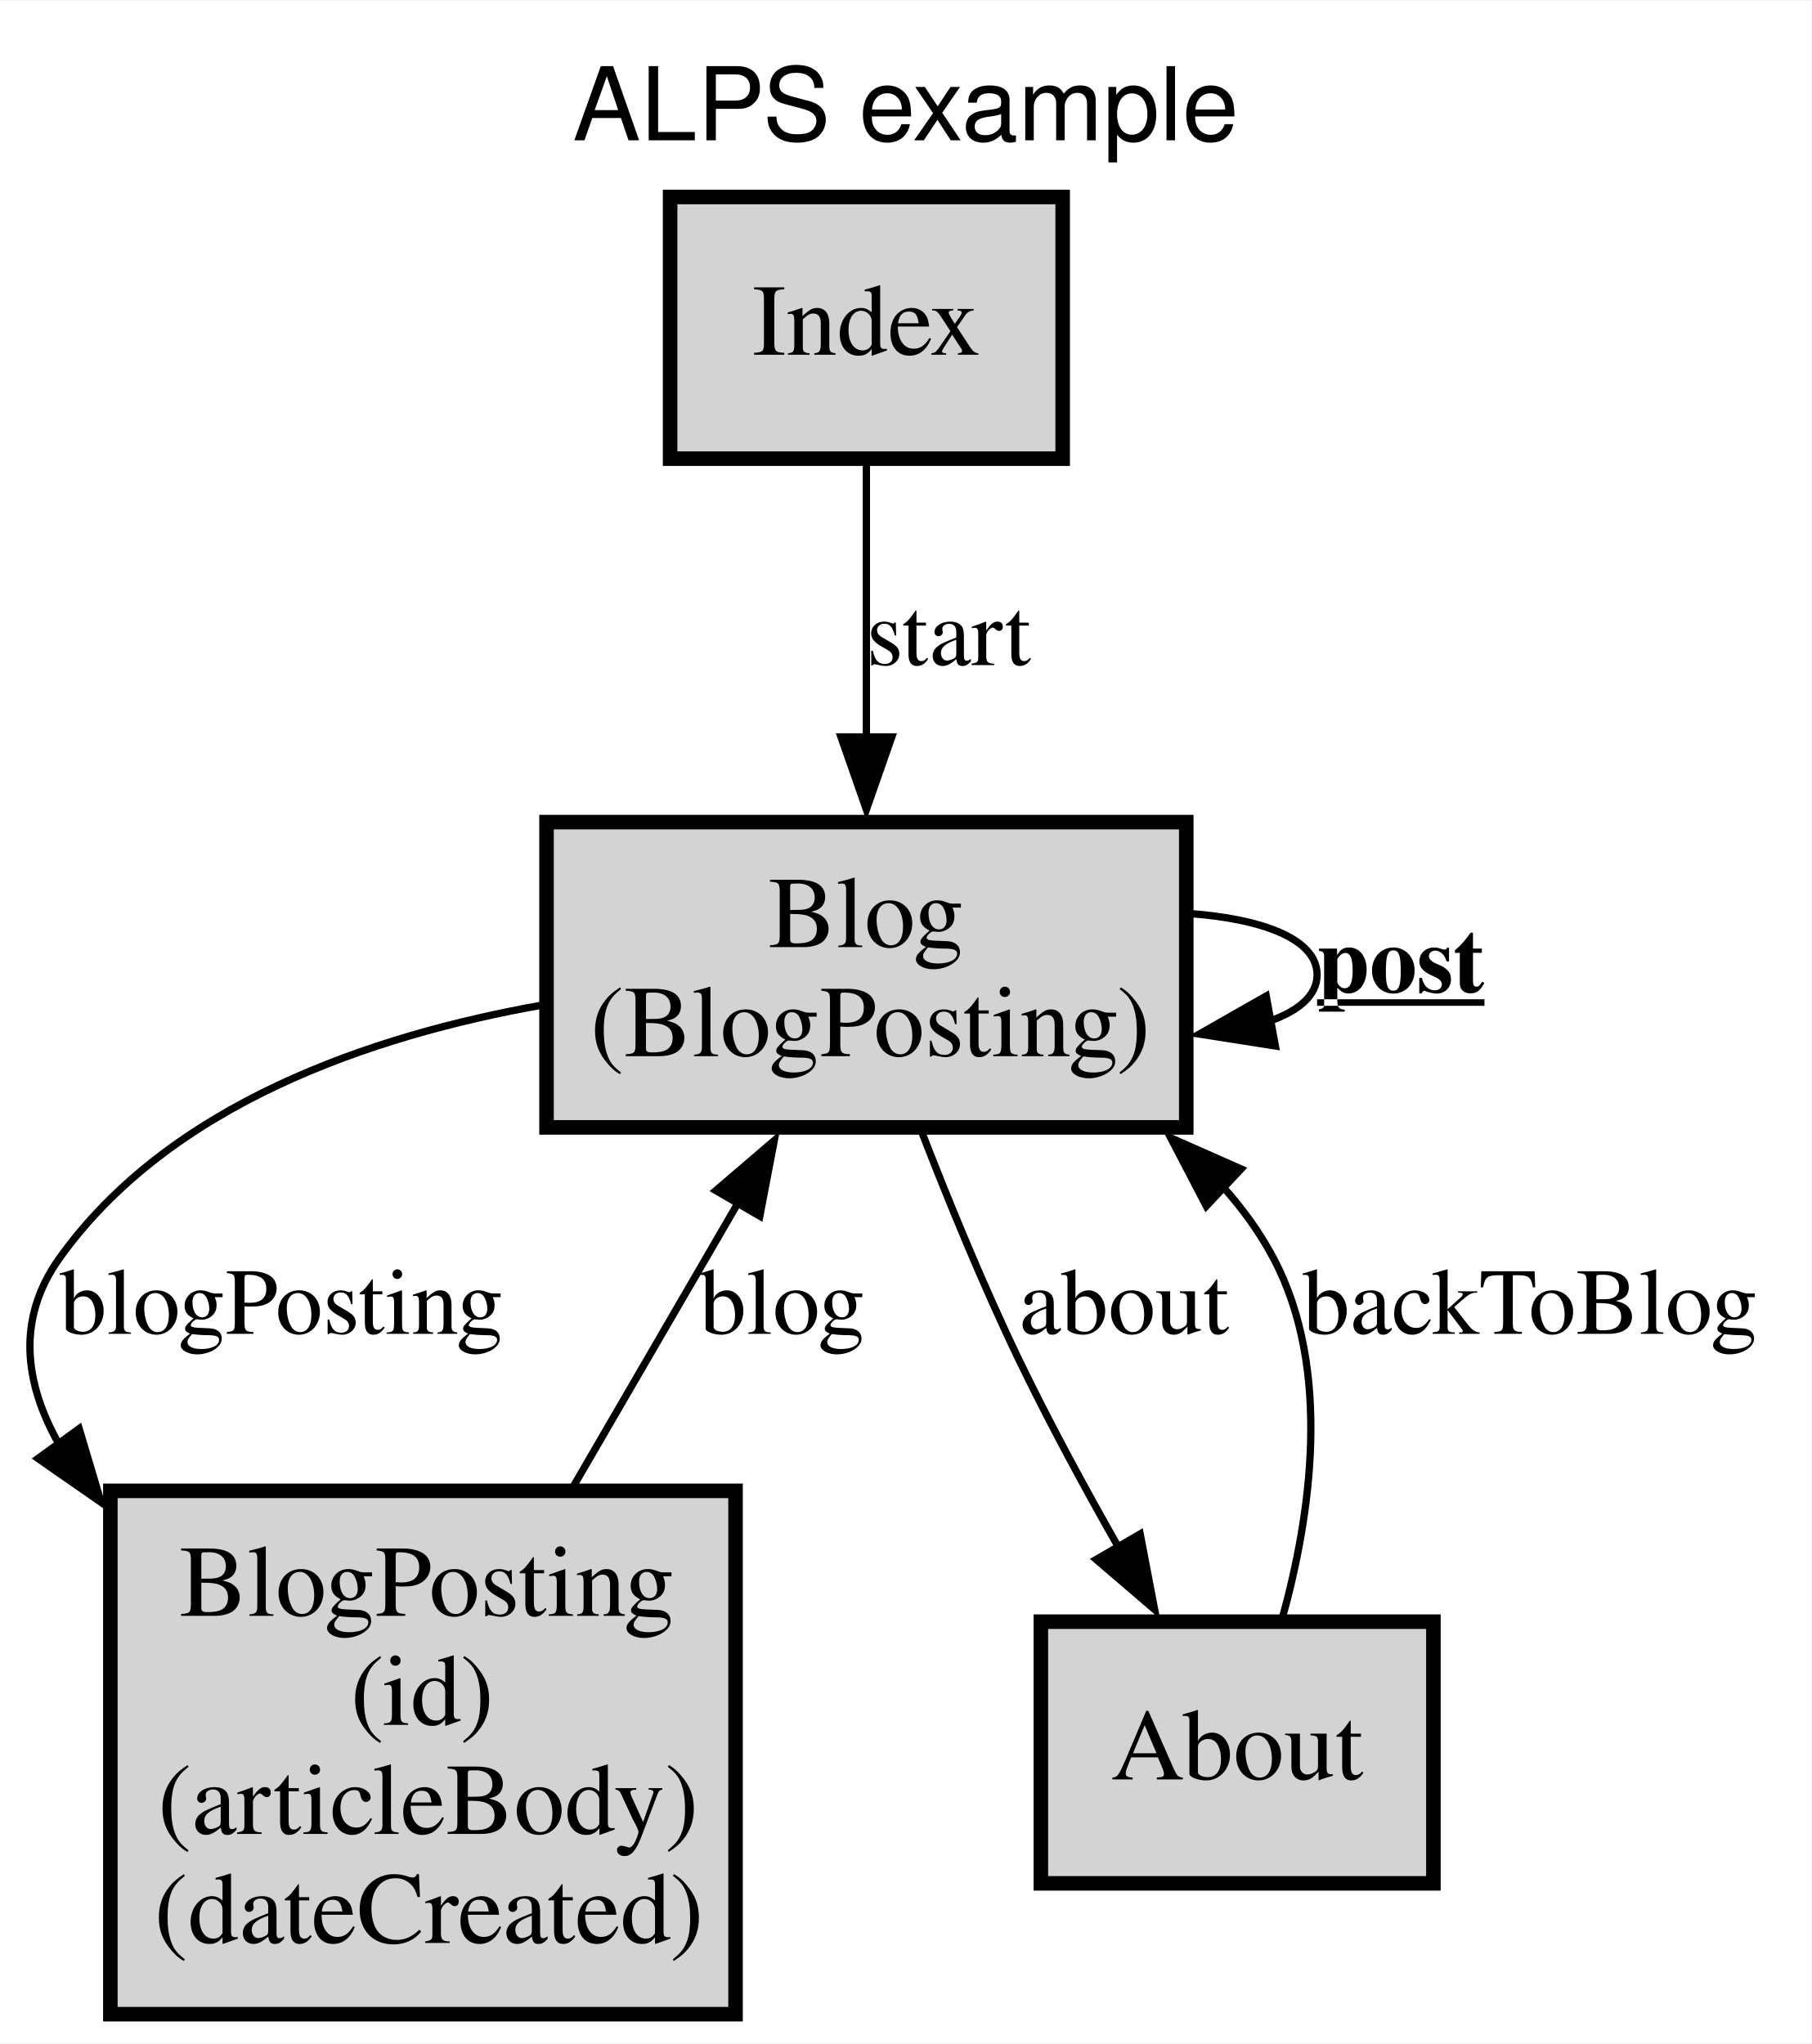
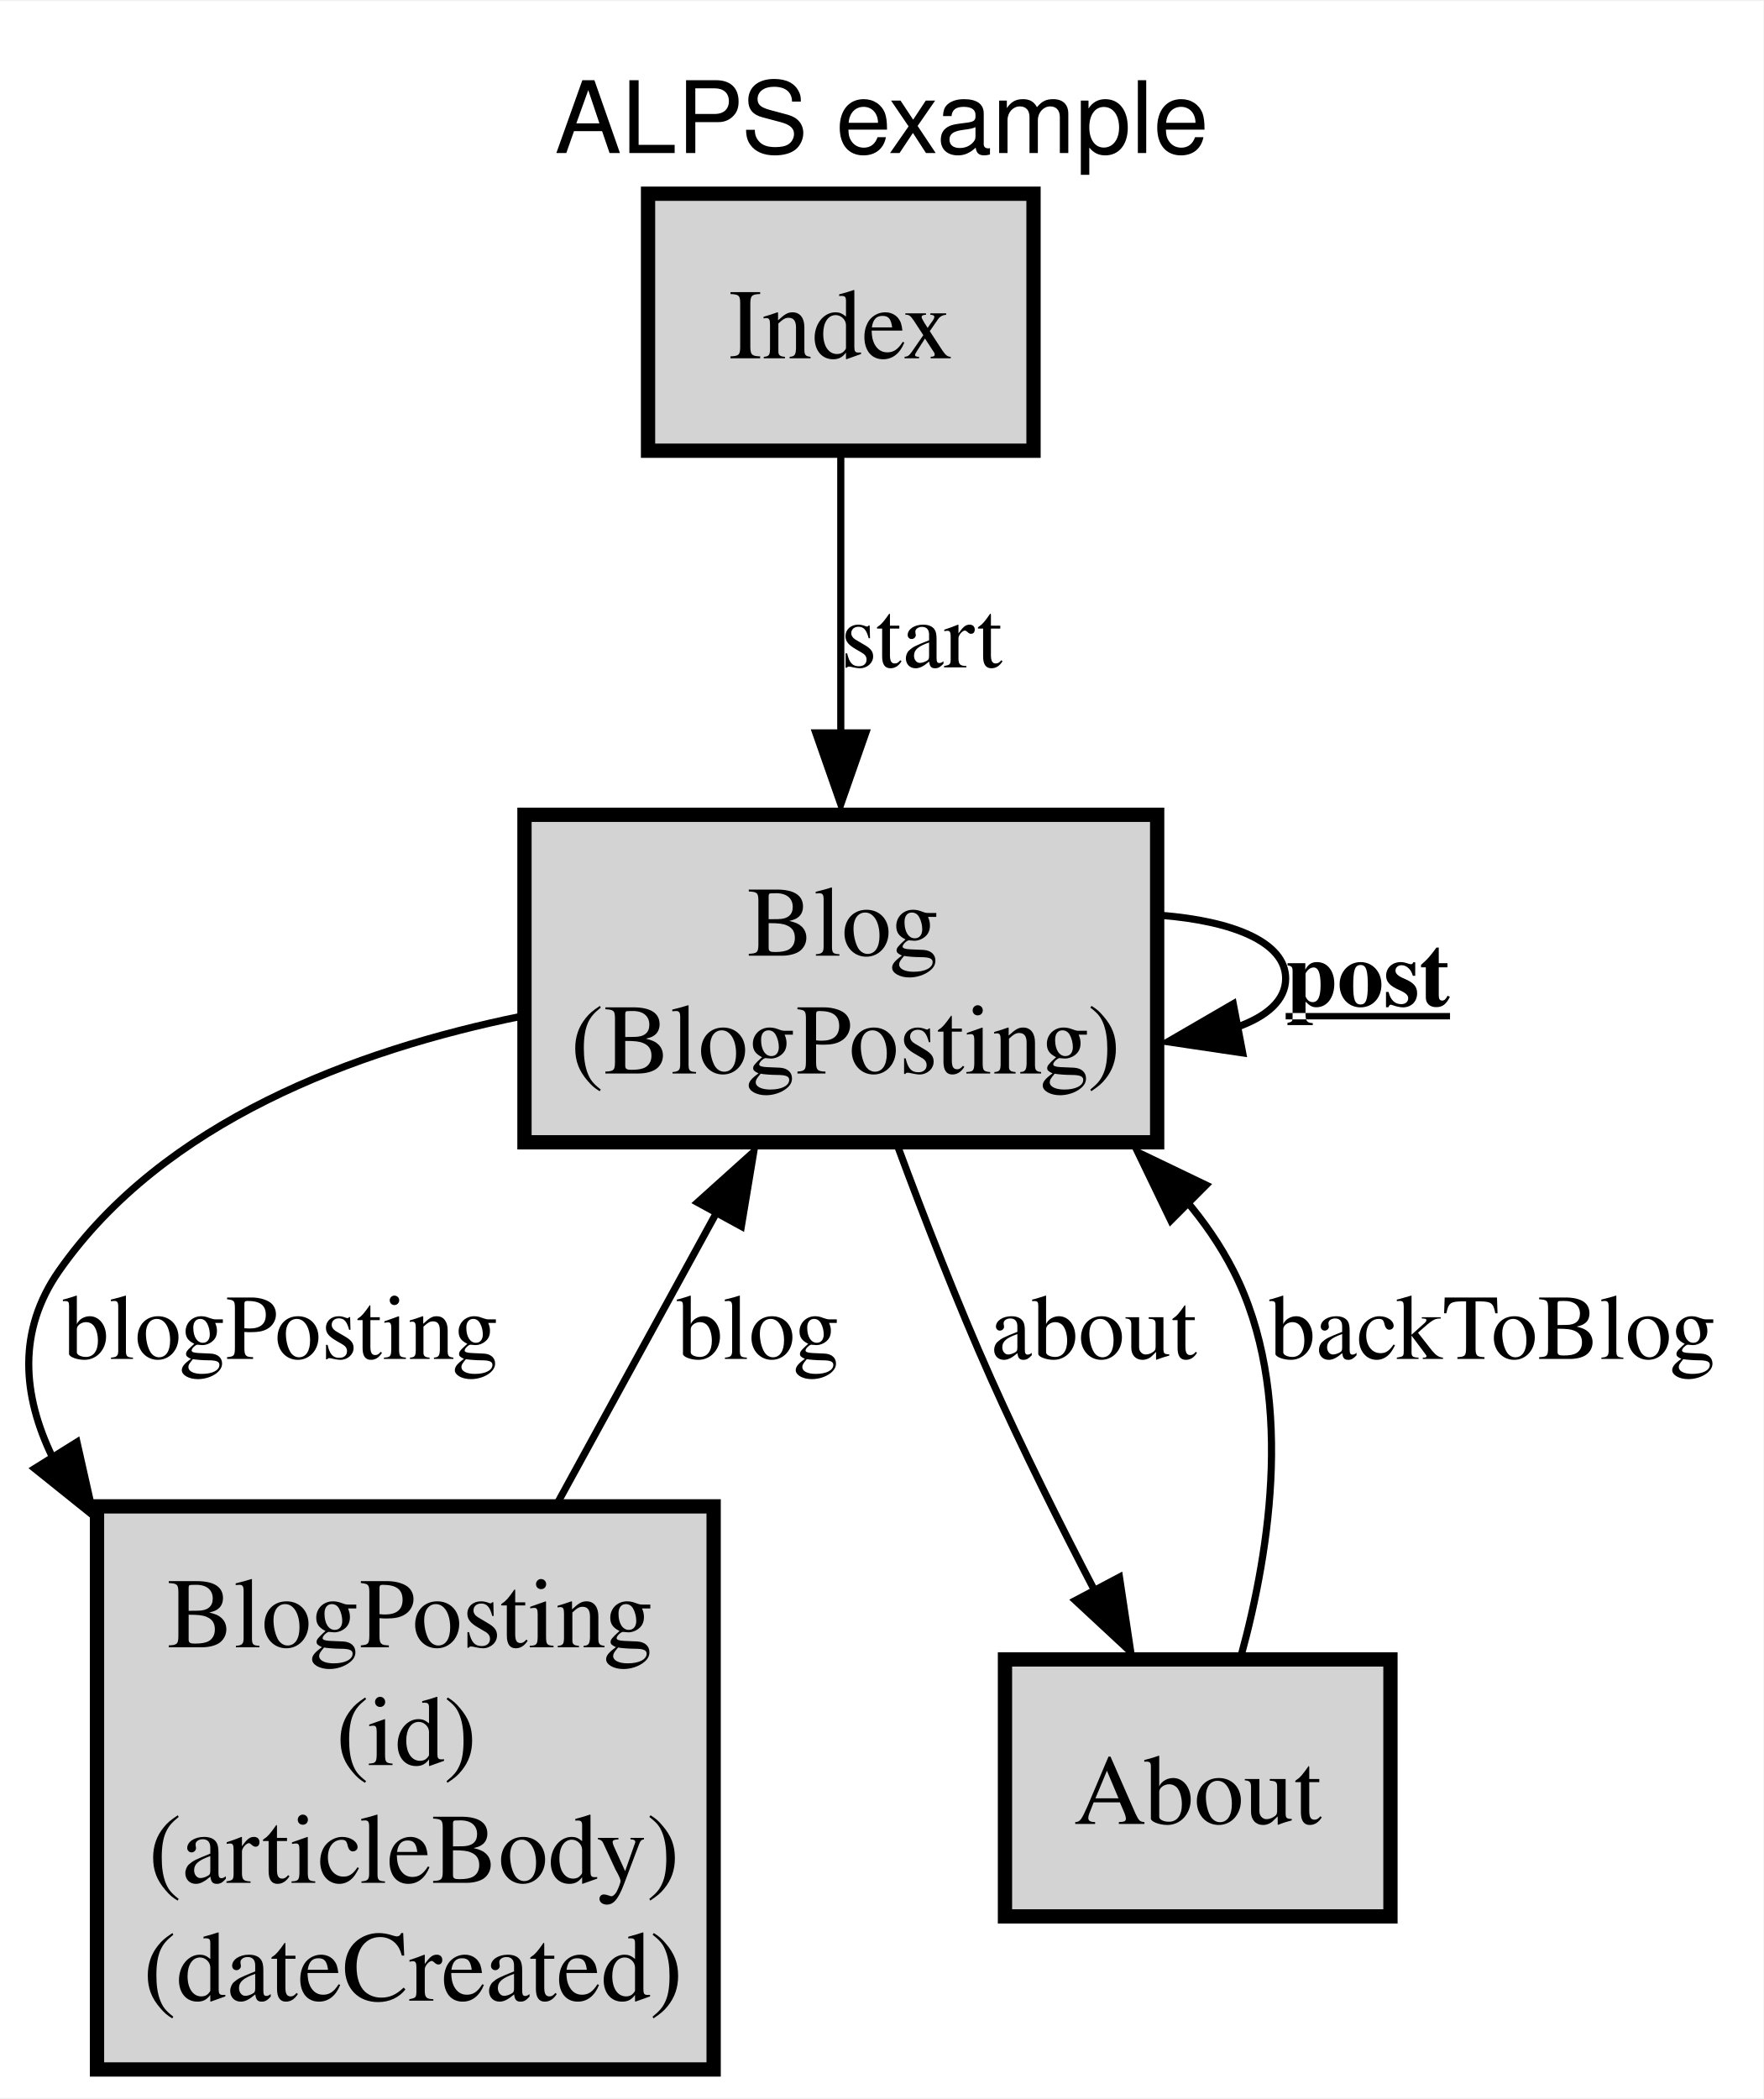
- <svg xmlns="http://www.w3.org/2000/svg" xmlns:xlink="http://www.w3.org/1999/xlink" width="249pt" height="281pt" viewBox="0.00 0.00 249.18 281.00">
-   <g id="graph0" class="graph" transform="scale(1 1) rotate(0) translate(4 277)">
+ <svg xmlns="http://www.w3.org/2000/svg" xmlns:xlink="http://www.w3.org/1999/xlink" width="247pt" height="294pt" viewBox="0.00 0.00 247.03 293.76">
+   <g id="graph0" class="graph" transform="scale(1 1) rotate(0) translate(4 289.76)">
    <g id="a_graph0">
      <a xlink:href="index.html" xlink:title="ALPS example" target="_parent">
-         <polygon fill="white" stroke="none" points="-4,4 -4,-277 245.18,-277 245.18,4 -4,4" />
-         <text text-anchor="middle" x="120.59" y="-257.8" font-family="Helvetica,sans-Serif" font-size="14.00">ALPS example</text>
+         <polygon fill="white" stroke="none" points="-4,4 -4,-289.76 243.03,-289.76 243.03,4 -4,4" />
+         <text text-anchor="middle" x="119.52" y="-268.46" font-family="Helvetica,sans-Serif" font-size="14.00">ALPS example</text>
      </a>
    </g>
    <g id="node1" class="node">
      <g id="a_node1">
        <a xlink:href="docs/semantic.Blog.html" xlink:title="&lt;TABLE&gt;" target="_parent">
-           <polygon fill="lightgray" stroke="black" stroke-width="2" points="159.18,-164 71.18,-164 71.18,-122 159.18,-122 159.18,-164" />
-           <text text-anchor="start" x="101.68" y="-146.8" font-family="Times,serif" font-size="14.00">Blog</text>
-           <text text-anchor="start" x="77.18" y="-131.8" font-family="Times,serif" font-size="14.00">(BlogPosting)</text>
+           <polygon fill="lightgray" stroke="black" stroke-width="2" points="158.1,-175.76 69.47,-175.76 69.47,-129.88 158.1,-129.88 158.1,-175.76" />
+           <text text-anchor="start" x="100.66" y="-156.02" font-family="Times,serif" font-size="14.00">Blog</text>
+           <text text-anchor="start" x="75.91" y="-139.52" font-family="Times,serif" font-size="14.00">(BlogPosting)</text>
        </a>
      </g>
    </g>
    <g id="edge3" class="edge">
      <g id="a_edge3">
        <a xlink:href="docs/unsafe.post.html" xlink:title="&lt;b&gt;&lt;u&gt;post&lt;/u&gt;&lt;/b&gt;" target="_parent">
-           <path fill="none" stroke="black" d="M159.49,-151.43C169.69,-150.71 177.18,-147.9 177.18,-143 177.18,-140.17 174.68,-138.04 170.59,-136.6" />
-           <polygon fill="black" stroke="black" points="171.44,-133.2 160.98,-134.84 170.18,-140.08 171.44,-133.2" />
+           <path fill="none" stroke="black" d="M158.6,-161.68C168.7,-160.88 176.1,-157.93 176.1,-152.82 176.1,-149.79 173.49,-147.51 169.26,-146" />
+           <polygon fill="black" stroke="black" points="170.08,-142.4 159.6,-143.96 168.76,-149.28 170.08,-142.4" />
        </a>
      </g>
      <g id="a_edge3-label">
        <a xlink:href="docs/unsafe.post.html" xlink:title="&lt;b&gt;&lt;u&gt;post&lt;/u&gt;&lt;/b&gt;" target="_parent">
-           <text text-anchor="start" x="177.18" y="-140.6" font-family="Times,serif" font-weight="bold" text-decoration="underline" font-size="13.00">post</text>
+           <text text-anchor="start" x="176.1" y="-148.97" font-family="Times,serif" font-weight="bold" text-decoration="underline" font-size="13.00">post</text>
        </a>
      </g>
    </g>
    <g id="node2" class="node">
      <g id="a_node2">
        <a xlink:href="docs/semantic.BlogPosting.html" xlink:title="&lt;TABLE&gt;" target="_parent">
-           <polygon fill="lightgray" stroke="black" stroke-width="2" points="97.18,-72 11.18,-72 11.18,0 97.18,0 97.18,-72" />
-           <text text-anchor="start" x="20.68" y="-54.8" font-family="Times,serif" font-size="14.00">BlogPosting</text>
-           <text text-anchor="start" x="44.18" y="-39.8" font-family="Times,serif" font-size="14.00">(id)</text>
-           <text text-anchor="start" x="17.68" y="-24.8" font-family="Times,serif" font-size="14.00">(articleBody)</text>
-           <text text-anchor="start" x="17.18" y="-9.8" font-family="Times,serif" font-size="14.00">(dateCreated)</text>
+           <polygon fill="lightgray" stroke="black" stroke-width="2" points="95.97,-78.88 9.59,-78.88 9.59,0 95.97,0 95.97,-78.88" />
+           <text text-anchor="start" x="19.41" y="-59.14" font-family="Times,serif" font-size="14.00">BlogPosting</text>
+           <text text-anchor="start" x="43.03" y="-42.64" font-family="Times,serif" font-size="14.00">(id)</text>
+           <text text-anchor="start" x="16.78" y="-26.14" font-family="Times,serif" font-size="14.00">(articleBody)</text>
+           <text text-anchor="start" x="16.03" y="-9.64" font-family="Times,serif" font-size="14.00">(dateCreated)</text>
        </a>
      </g>
    </g>
    <g id="edge4" class="edge">
      <g id="a_edge4">
        <a xlink:href="docs/safe.blogPosting.html" xlink:title="blogPosting" target="_parent">
-           <path fill="none" stroke="black" d="M70.77,-138.86C46.87,-134.64 19.28,-125.13 4.18,-104 -1.77,-95.68 -0.65,-86.86 4.09,-78.45" />
-           <polygon fill="black" stroke="black" points="6.89,-80.56 9.92,-70.4 1.22,-76.45 6.89,-80.56" />
+           <path fill="none" stroke="black" d="M69.06,-147.54C45.66,-142.77 18.9,-132.77 4.28,-111.88 -1.59,-103.49 -0.87,-94.49 3.33,-85.81" />
+           <polygon fill="black" stroke="black" points="6.78,-87.89 9.11,-77.55 0.85,-84.18 6.78,-87.89" />
        </a>
      </g>
      <g id="a_edge4-label">
        <a xlink:href="docs/safe.blogPosting.html" xlink:title="blogPosting" target="_parent">
-           <text text-anchor="start" x="4.18" y="-93.6" font-family="Times,serif" font-size="13.00">blogPosting</text>
+           <text text-anchor="start" x="4.78" y="-99.53" font-family="Times,serif" font-size="13.00">blogPosting</text>
        </a>
      </g>
    </g>
    <g id="node3" class="node">
      <g id="a_node3">
        <a xlink:href="docs/semantic.About.html" xlink:title="About" target="_parent">
-           <polygon fill="lightgray" stroke="black" stroke-width="2" points="193.18,-54 139.18,-54 139.18,-18 193.18,-18 193.18,-54" />
-           <text text-anchor="middle" x="166.18" y="-32.3" font-family="Times,serif" font-size="14.00">About</text>
+           <polygon fill="lightgray" stroke="black" stroke-width="2" points="190.78,-57.44 136.78,-57.44 136.78,-21.44 190.78,-21.44 190.78,-57.44" />
+           <text text-anchor="middle" x="163.78" y="-34.39" font-family="Times,serif" font-size="14.00">About</text>
        </a>
      </g>
    </g>
    <g id="edge2" class="edge">
      <g id="a_edge2">
        <a xlink:href="docs/safe.about.html" xlink:title="about" target="_parent">
-           <path fill="none" stroke="black" d="M122.56,-121.98C126.34,-112.2 131.19,-100.35 136.18,-90 140.32,-81.43 145.25,-72.33 149.91,-64.14" />
-           <polygon fill="black" stroke="black" points="152.84,-66.07 154.83,-55.67 146.79,-62.56 152.84,-66.07" />
+           <path fill="none" stroke="black" d="M121.72,-129.41C125.44,-119.36 130.08,-107.42 134.78,-96.88 139.2,-86.98 144.51,-76.35 149.37,-67.02" />
+           <polygon fill="black" stroke="black" points="152.82,-68.97 154.4,-58.49 146.64,-65.7 152.82,-68.97" />
        </a>
      </g>
      <g id="a_edge2-label">
        <a xlink:href="docs/safe.about.html" xlink:title="about" target="_parent">
-           <text text-anchor="start" x="136.18" y="-93.6" font-family="Times,serif" font-size="13.00">about</text>
+           <text text-anchor="start" x="134.78" y="-99.53" font-family="Times,serif" font-size="13.00">about</text>
        </a>
      </g>
    </g>
    <g id="edge5" class="edge">
      <g id="a_edge5">
        <a xlink:href="docs/safe.blog.html" xlink:title="blog" target="_parent">
-           <path fill="none" stroke="black" d="M74.71,-72.33C82.13,-85.11 90.44,-99.41 97.59,-111.72" />
-           <polygon fill="black" stroke="black" points="94.47,-113.31 102.51,-120.2 100.52,-109.79 94.47,-113.31" />
+           <path fill="none" stroke="black" d="M74.1,-79.36C81.36,-92.61 89.38,-107.27 96.31,-119.91" />
+           <polygon fill="black" stroke="black" points="93.71,-121.46 101.59,-128.55 99.85,-118.1 93.71,-121.46" />
        </a>
      </g>
      <g id="a_edge5-label">
        <a xlink:href="docs/safe.blog.html" xlink:title="blog" target="_parent">
-           <text text-anchor="start" x="92.18" y="-93.6" font-family="Times,serif" font-size="13.00">blog</text>
+           <text text-anchor="start" x="90.78" y="-99.53" font-family="Times,serif" font-size="13.00">blog</text>
        </a>
      </g>
    </g>
    <g id="edge1" class="edge">
      <g id="a_edge1">
        <a xlink:href="docs/safe.backToBlog.html" xlink:title="backToBlog" target="_parent">
-           <path fill="none" stroke="black" d="M172.34,-54.28C176.29,-68.47 179.32,-88.64 171.18,-104 169.31,-107.53 166.95,-110.8 164.25,-113.8" />
-           <polygon fill="black" stroke="black" points="161.94,-111.17 157.04,-120.56 166.73,-116.28 161.94,-111.17" />
+           <path fill="none" stroke="black" d="M169.84,-57.89C173.99,-73.01 177.36,-95.04 168.78,-111.88 166.96,-115.45 164.65,-118.78 162.02,-121.87" />
+           <polygon fill="black" stroke="black" points="160.01,-118.93 155.4,-128.48 164.95,-123.89 160.01,-118.93" />
        </a>
      </g>
      <g id="a_edge1-label">
        <a xlink:href="docs/safe.backToBlog.html" xlink:title="backToBlog" target="_parent">
-           <text text-anchor="start" x="175.18" y="-93.6" font-family="Times,serif" font-size="13.00">backToBlog</text>
+           <text text-anchor="start" x="173.78" y="-99.53" font-family="Times,serif" font-size="13.00">backToBlog</text>
        </a>
      </g>
    </g>
    <g id="node4" class="node">
      <g id="a_node4">
        <a xlink:href="docs/semantic.Index.html" xlink:title="Index" target="_parent">
-           <polygon fill="lightgray" stroke="black" stroke-width="2" points="142.18,-250 88.18,-250 88.18,-214 142.18,-214 142.18,-250" />
-           <text text-anchor="middle" x="115.18" y="-228.3" font-family="Times,serif" font-size="14.00">Index</text>
+           <polygon fill="lightgray" stroke="black" stroke-width="2" points="140.78,-262.76 86.78,-262.76 86.78,-226.76 140.78,-226.76 140.78,-262.76" />
+           <text text-anchor="middle" x="113.78" y="-239.71" font-family="Times,serif" font-size="14.00">Index</text>
        </a>
      </g>
    </g>
    <g id="edge6" class="edge">
      <g id="a_edge6">
        <a xlink:href="docs/safe.start.html" xlink:title="start" target="_parent">
-           <path fill="none" stroke="black" d="M115.18,-213.81C115.18,-202.89 115.18,-188.43 115.18,-175.5" />
-           <polygon fill="black" stroke="black" points="118.68,-175.72 115.18,-165.72 111.68,-175.72 118.68,-175.72" />
+           <path fill="none" stroke="black" d="M113.78,-226.42C113.78,-215.25 113.78,-200.38 113.78,-187" />
+           <polygon fill="black" stroke="black" points="117.28,-187.23 113.78,-177.23 110.28,-187.23 117.28,-187.23" />
        </a>
      </g>
      <g id="a_edge6-label">
        <a xlink:href="docs/safe.start.html" xlink:title="start" target="_parent">
-           <text text-anchor="start" x="115.18" y="-185.6" font-family="Times,serif" font-size="13.00">start</text>
+           <text text-anchor="start" x="113.78" y="-196.41" font-family="Times,serif" font-size="13.00">start</text>
        </a>
      </g>
    </g>
  </g>
</svg>
